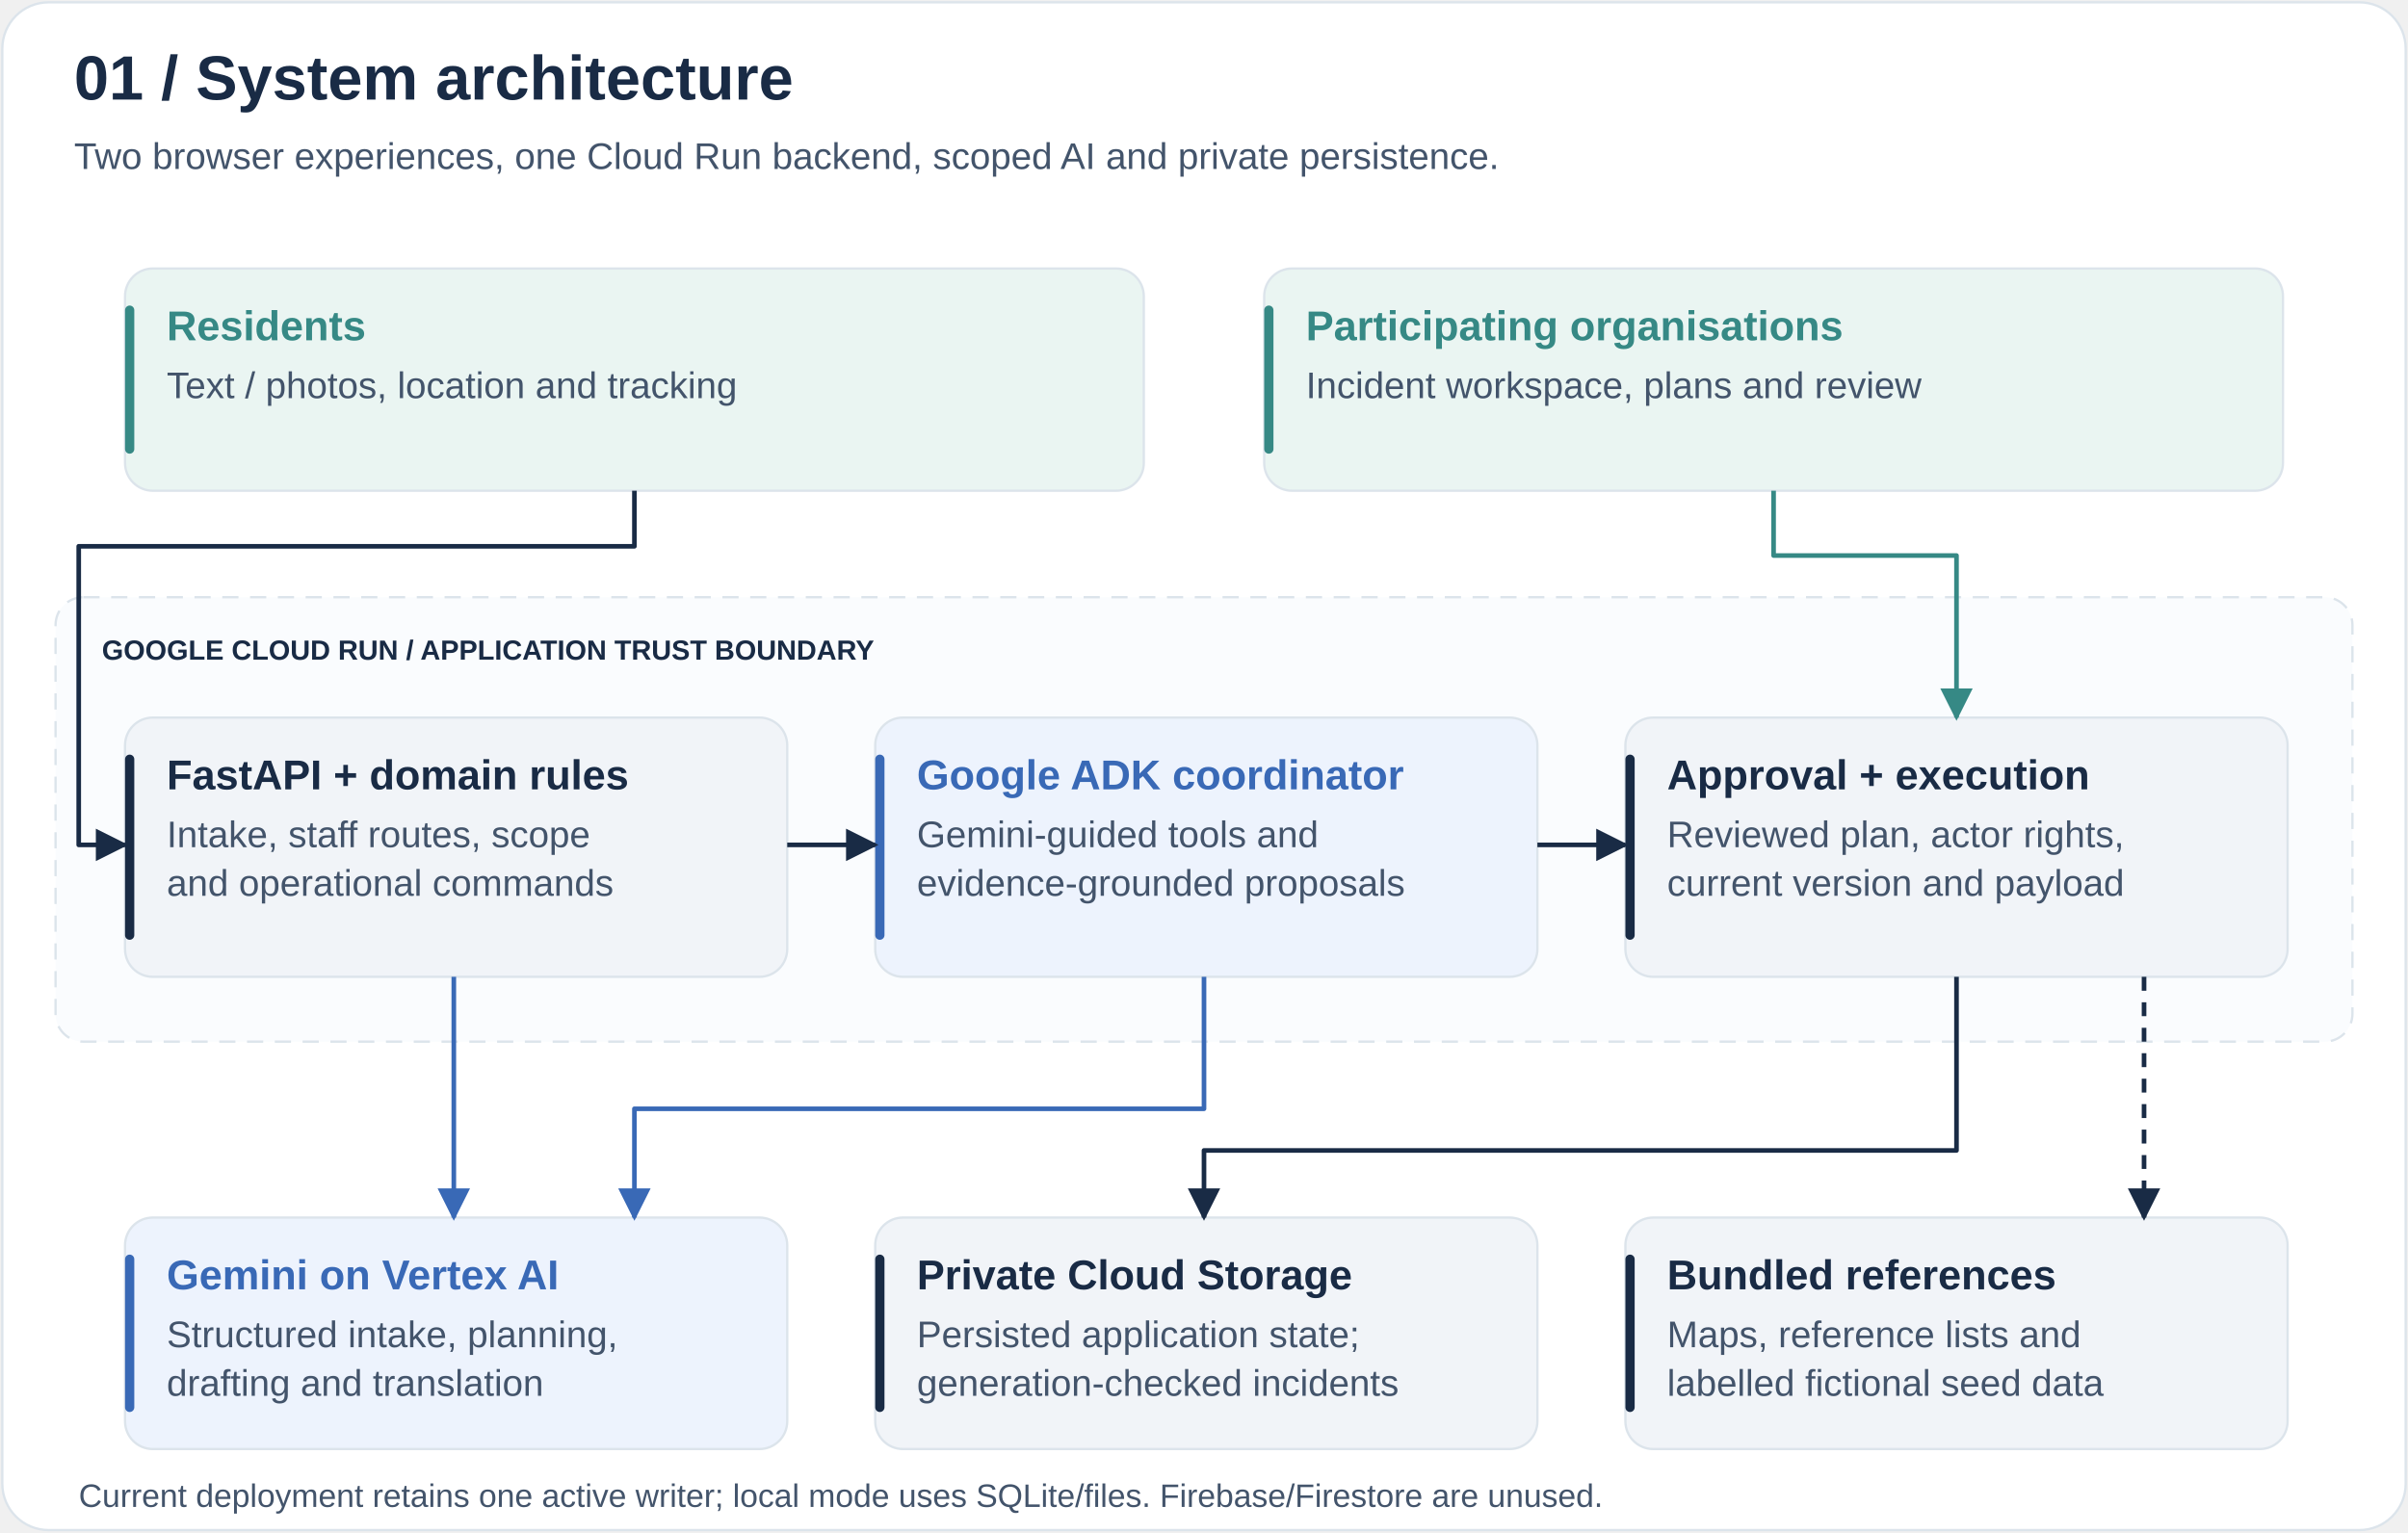
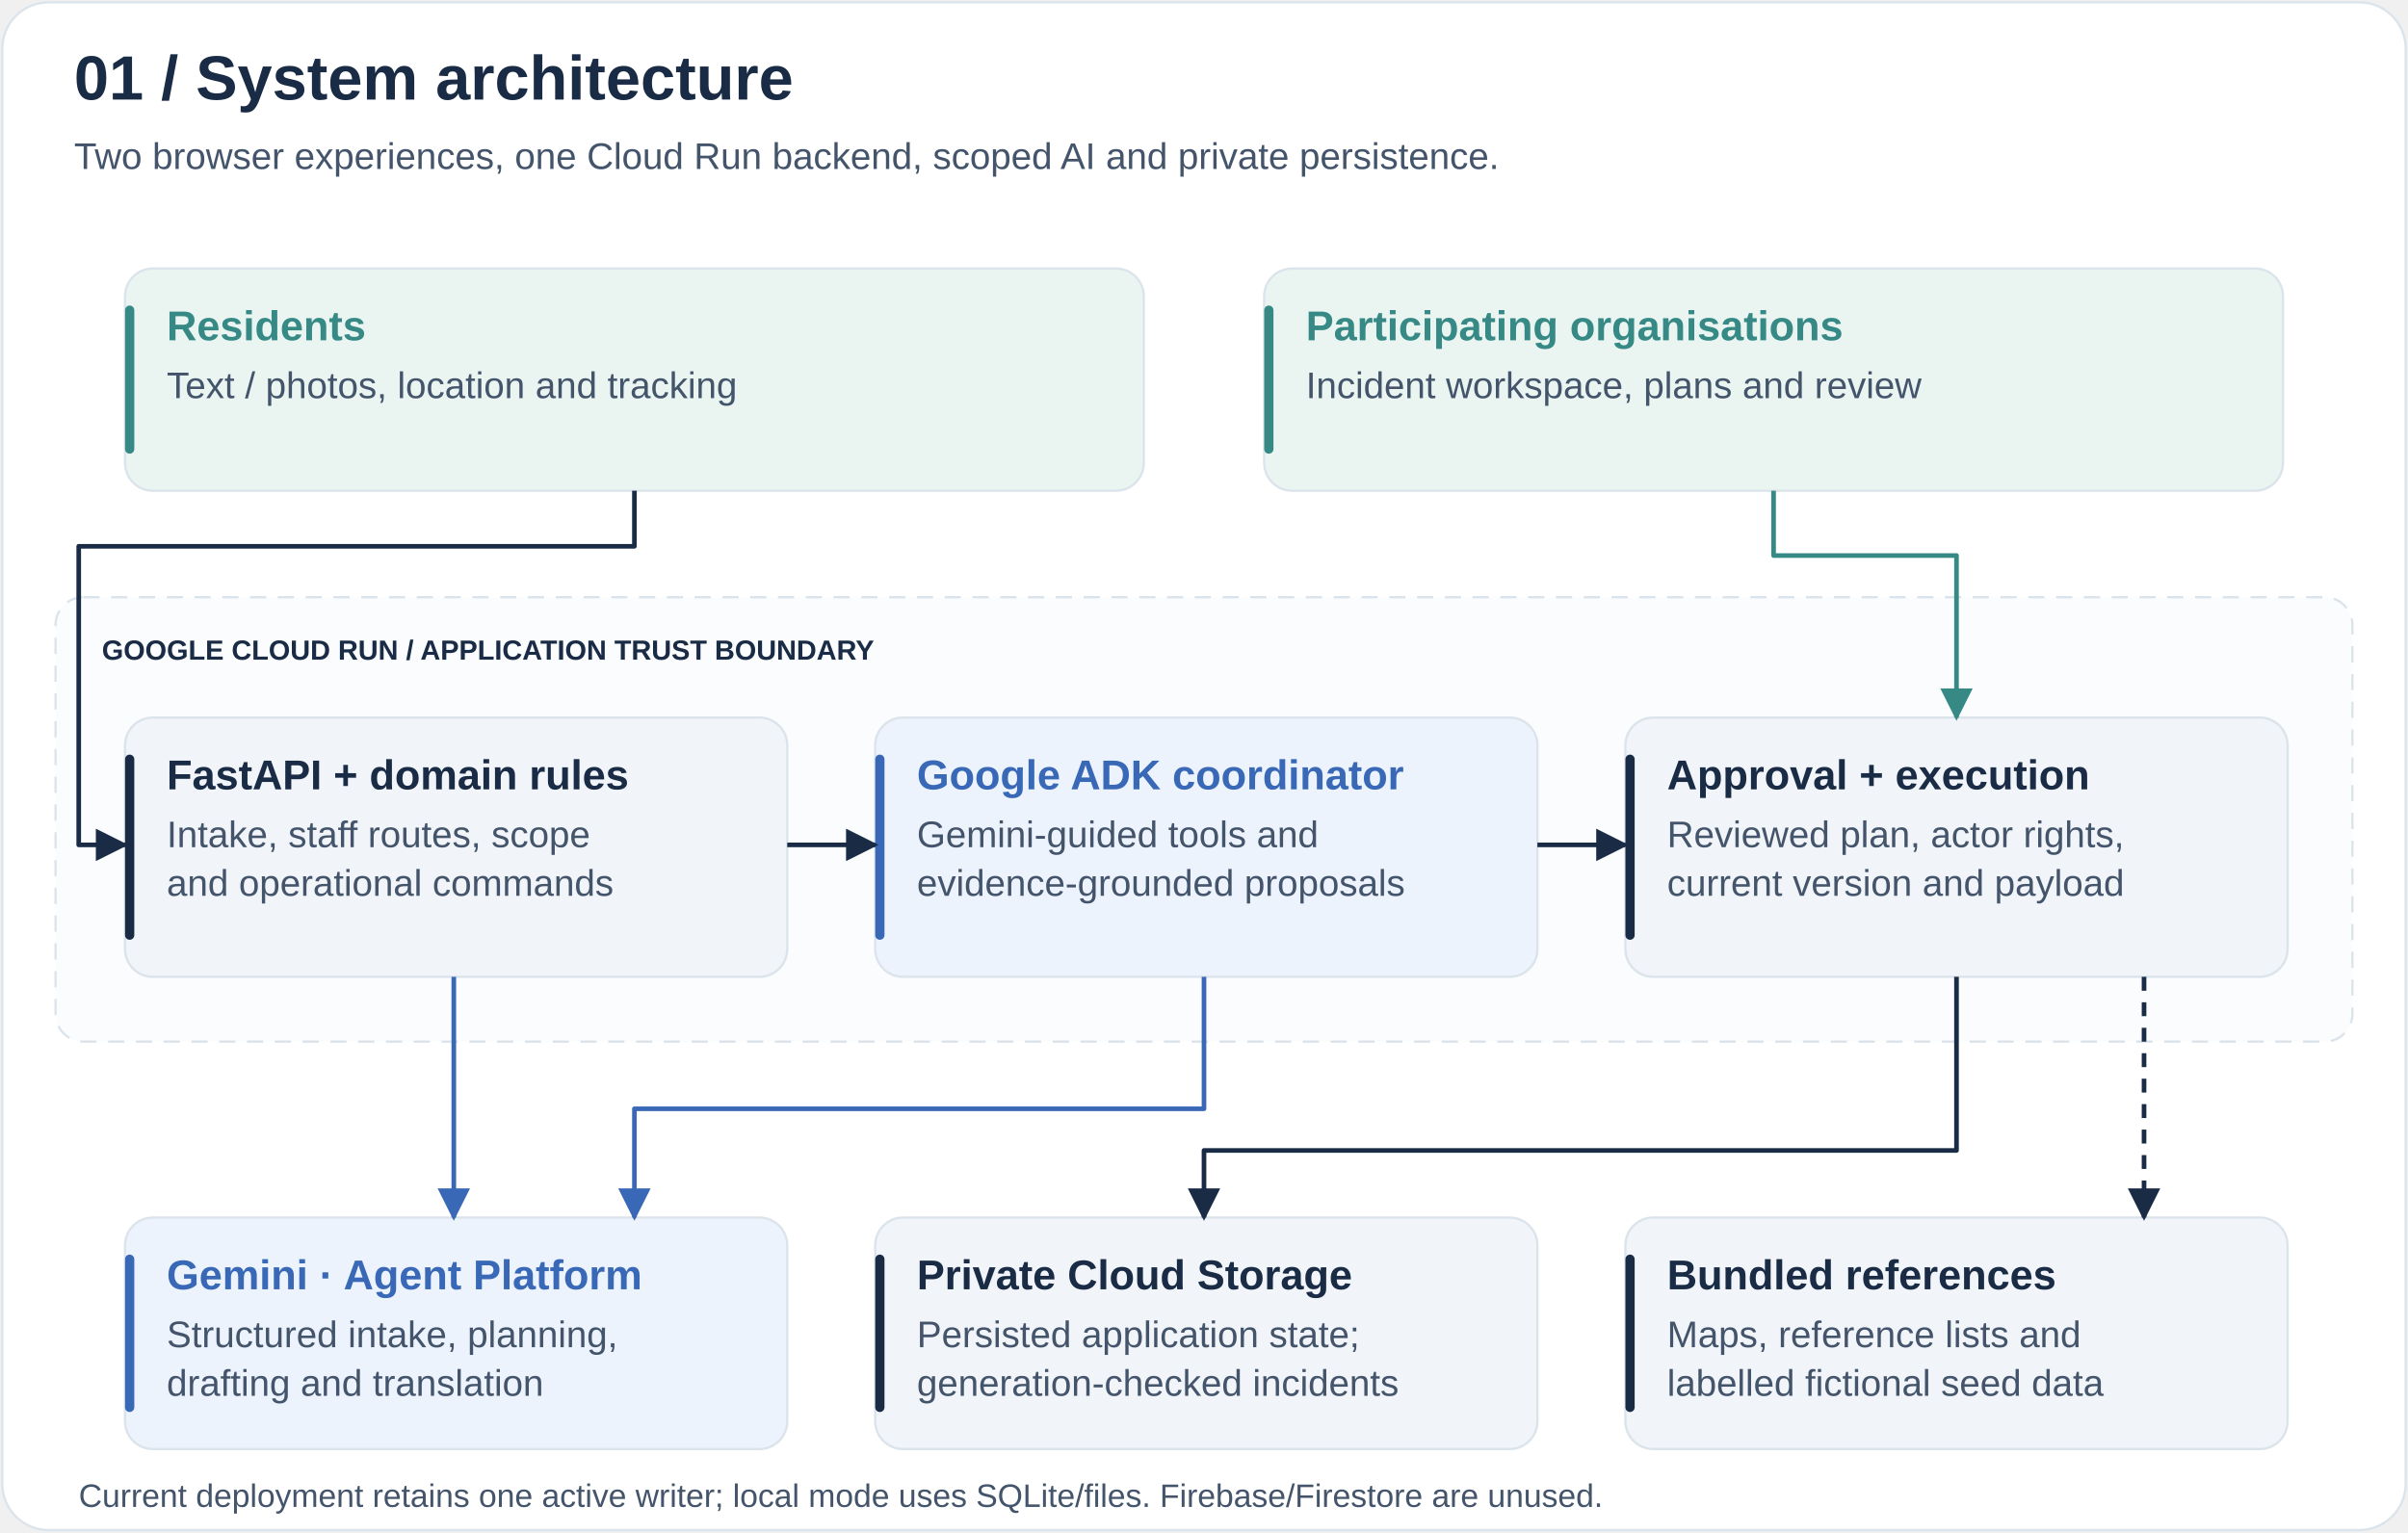
<svg xmlns="http://www.w3.org/2000/svg" width="1040" height="662" viewBox="0 0 1040 662" role="img" aria-labelledby="title desc">
  <defs>
    <marker id="navy" viewBox="0 0 10 10" refX="9" refY="5" markerWidth="7" markerHeight="7" orient="auto-start-reverse">
      <path d="M0 0 L10 5 L0 10 Z" fill="#192b45" />
    </marker>
    <marker id="teal" viewBox="0 0 10 10" refX="9" refY="5" markerWidth="7" markerHeight="7" orient="auto-start-reverse">
      <path d="M0 0 L10 5 L0 10 Z" fill="#368985" />
    </marker>
    <marker id="blue" viewBox="0 0 10 10" refX="9" refY="5" markerWidth="7" markerHeight="7" orient="auto-start-reverse">
      <path d="M0 0 L10 5 L0 10 Z" fill="#3969b6" />
    </marker>
  </defs>
  <rect x="1" y="1" width="1038" height="660" rx="20" fill="white" stroke="#dce4eb" />
  <g font-family="Segoe UI, Arial, sans-serif">
    <text x="32" y="43" font-size="27" fill="#192b45" font-weight="650" text-anchor="start">01 / System architecture</text>
    <text x="32" y="73" font-size="16" fill="#43546b" font-weight="400" text-anchor="start">Two browser experiences, one Cloud Run backend, scoped AI and private persistence.</text>
    <rect x="54" y="116" width="440" height="96" rx="12" fill="#eaf5f2" stroke="#dce4eb" />
    <rect x="54" y="132" width="4" height="64" rx="2" fill="#368985" />
    <text x="72" y="147" font-size="18" fill="#368985" font-weight="650" text-anchor="start">Residents</text>
    <text x="72" y="172" font-size="16" fill="#43546b" font-weight="400" text-anchor="start">Text / photos, location and tracking</text>
    <rect x="546" y="116" width="440" height="96" rx="12" fill="#eaf5f2" stroke="#dce4eb" />
    <rect x="546" y="132" width="4" height="64" rx="2" fill="#368985" />
    <text x="564" y="147" font-size="18" fill="#368985" font-weight="650" text-anchor="start">Participating organisations</text>
    <text x="564" y="172" font-size="16" fill="#43546b" font-weight="400" text-anchor="start">Incident workspace, plans and review</text>
    <rect x="24" y="258" width="992" height="192" rx="12" fill="#fafcfe" stroke="#dce4eb" stroke-dasharray="7 5" />
    <text x="44" y="285" font-size="12" fill="#192b45" font-weight="700" text-anchor="start">GOOGLE CLOUD RUN  /  APPLICATION TRUST BOUNDARY</text>
    <rect x="54" y="310" width="286" height="112" rx="12" fill="#f1f4f8" stroke="#dce4eb" />
    <rect x="54" y="326" width="4" height="80" rx="2" fill="#192b45" />
    <text x="72" y="341" font-size="18" fill="#192b45" font-weight="650" text-anchor="start">FastAPI + domain rules</text>
    <text x="72" y="366" font-size="16" fill="#43546b" font-weight="400" text-anchor="start">Intake, staff routes, scope</text>
    <text x="72" y="387" font-size="16" fill="#43546b" font-weight="400" text-anchor="start">and operational commands</text>
    <rect x="378" y="310" width="286" height="112" rx="12" fill="#edf3fd" stroke="#dce4eb" />
    <rect x="378" y="326" width="4" height="80" rx="2" fill="#3969b6" />
    <text x="396" y="341" font-size="18" fill="#3969b6" font-weight="650" text-anchor="start">Google ADK coordinator</text>
    <text x="396" y="366" font-size="16" fill="#43546b" font-weight="400" text-anchor="start">Gemini-guided tools and</text>
    <text x="396" y="387" font-size="16" fill="#43546b" font-weight="400" text-anchor="start">evidence-grounded proposals</text>
    <rect x="702" y="310" width="286" height="112" rx="12" fill="#f1f4f8" stroke="#dce4eb" />
    <rect x="702" y="326" width="4" height="80" rx="2" fill="#192b45" />
    <text x="720" y="341" font-size="18" fill="#192b45" font-weight="650" text-anchor="start">Approval + execution</text>
    <text x="720" y="366" font-size="16" fill="#43546b" font-weight="400" text-anchor="start">Reviewed plan, actor rights,</text>
    <text x="720" y="387" font-size="16" fill="#43546b" font-weight="400" text-anchor="start">current version and payload</text>
    <path d="M274 212 L274 236 L34 236 L34 365 L54 365" fill="none" stroke="#192b45" stroke-width="2" stroke-linejoin="round" marker-end="url(#navy)" />
    <path d="M766 212 L766 240 L845 240 L845 310" fill="none" stroke="#368985" stroke-width="2" stroke-linejoin="round" marker-end="url(#teal)" />
    <path d="M340 365 L378 365" fill="none" stroke="#192b45" stroke-width="2" stroke-linejoin="round" marker-end="url(#navy)" />
    <path d="M664 365 L702 365" fill="none" stroke="#192b45" stroke-width="2" stroke-linejoin="round" marker-end="url(#navy)" />
    <rect x="54" y="526" width="286" height="100" rx="12" fill="#edf3fd" stroke="#dce4eb" />
    <rect x="54" y="542" width="4" height="68" rx="2" fill="#3969b6" />
-     <text x="72" y="557" font-size="18" fill="#3969b6" font-weight="650" text-anchor="start">Gemini on Vertex AI</text>
+     <text x="72" y="557" font-size="18" fill="#3969b6" font-weight="650" text-anchor="start">Gemini · Agent Platform</text>
    <text x="72" y="582" font-size="16" fill="#43546b" font-weight="400" text-anchor="start">Structured intake, planning,</text>
    <text x="72" y="603" font-size="16" fill="#43546b" font-weight="400" text-anchor="start">drafting and translation</text>
    <rect x="378" y="526" width="286" height="100" rx="12" fill="#f1f4f8" stroke="#dce4eb" />
    <rect x="378" y="542" width="4" height="68" rx="2" fill="#192b45" />
    <text x="396" y="557" font-size="18" fill="#192b45" font-weight="650" text-anchor="start">Private Cloud Storage</text>
    <text x="396" y="582" font-size="16" fill="#43546b" font-weight="400" text-anchor="start">Persisted application state;</text>
    <text x="396" y="603" font-size="16" fill="#43546b" font-weight="400" text-anchor="start">generation-checked incidents</text>
    <rect x="702" y="526" width="286" height="100" rx="12" fill="#f1f4f8" stroke="#dce4eb" />
    <rect x="702" y="542" width="4" height="68" rx="2" fill="#192b45" />
    <text x="720" y="557" font-size="18" fill="#192b45" font-weight="650" text-anchor="start">Bundled references</text>
    <text x="720" y="582" font-size="16" fill="#43546b" font-weight="400" text-anchor="start">Maps, reference lists and</text>
    <text x="720" y="603" font-size="16" fill="#43546b" font-weight="400" text-anchor="start">labelled fictional seed data</text>
    <path d="M196 422 L196 526" fill="none" stroke="#3969b6" stroke-width="2" stroke-linejoin="round" marker-end="url(#blue)" />
    <path d="M520 422 L520 479 L274 479 L274 526" fill="none" stroke="#3969b6" stroke-width="2" stroke-linejoin="round" marker-end="url(#blue)" />
    <path d="M845 422 L845 497 L520 497 L520 526" fill="none" stroke="#192b45" stroke-width="2" stroke-linejoin="round" marker-end="url(#navy)" />
    <path d="M926 422 L926 526" fill="none" stroke="#192b45" stroke-width="2" stroke-linejoin="round" marker-end="url(#navy)" stroke-dasharray="6 5" />
    <text x="34" y="651" font-size="14" fill="#43546b" font-weight="400" text-anchor="start">Current deployment retains one active writer; local mode uses SQLite/files. Firebase/Firestore are unused.</text>
  </g>
</svg>
